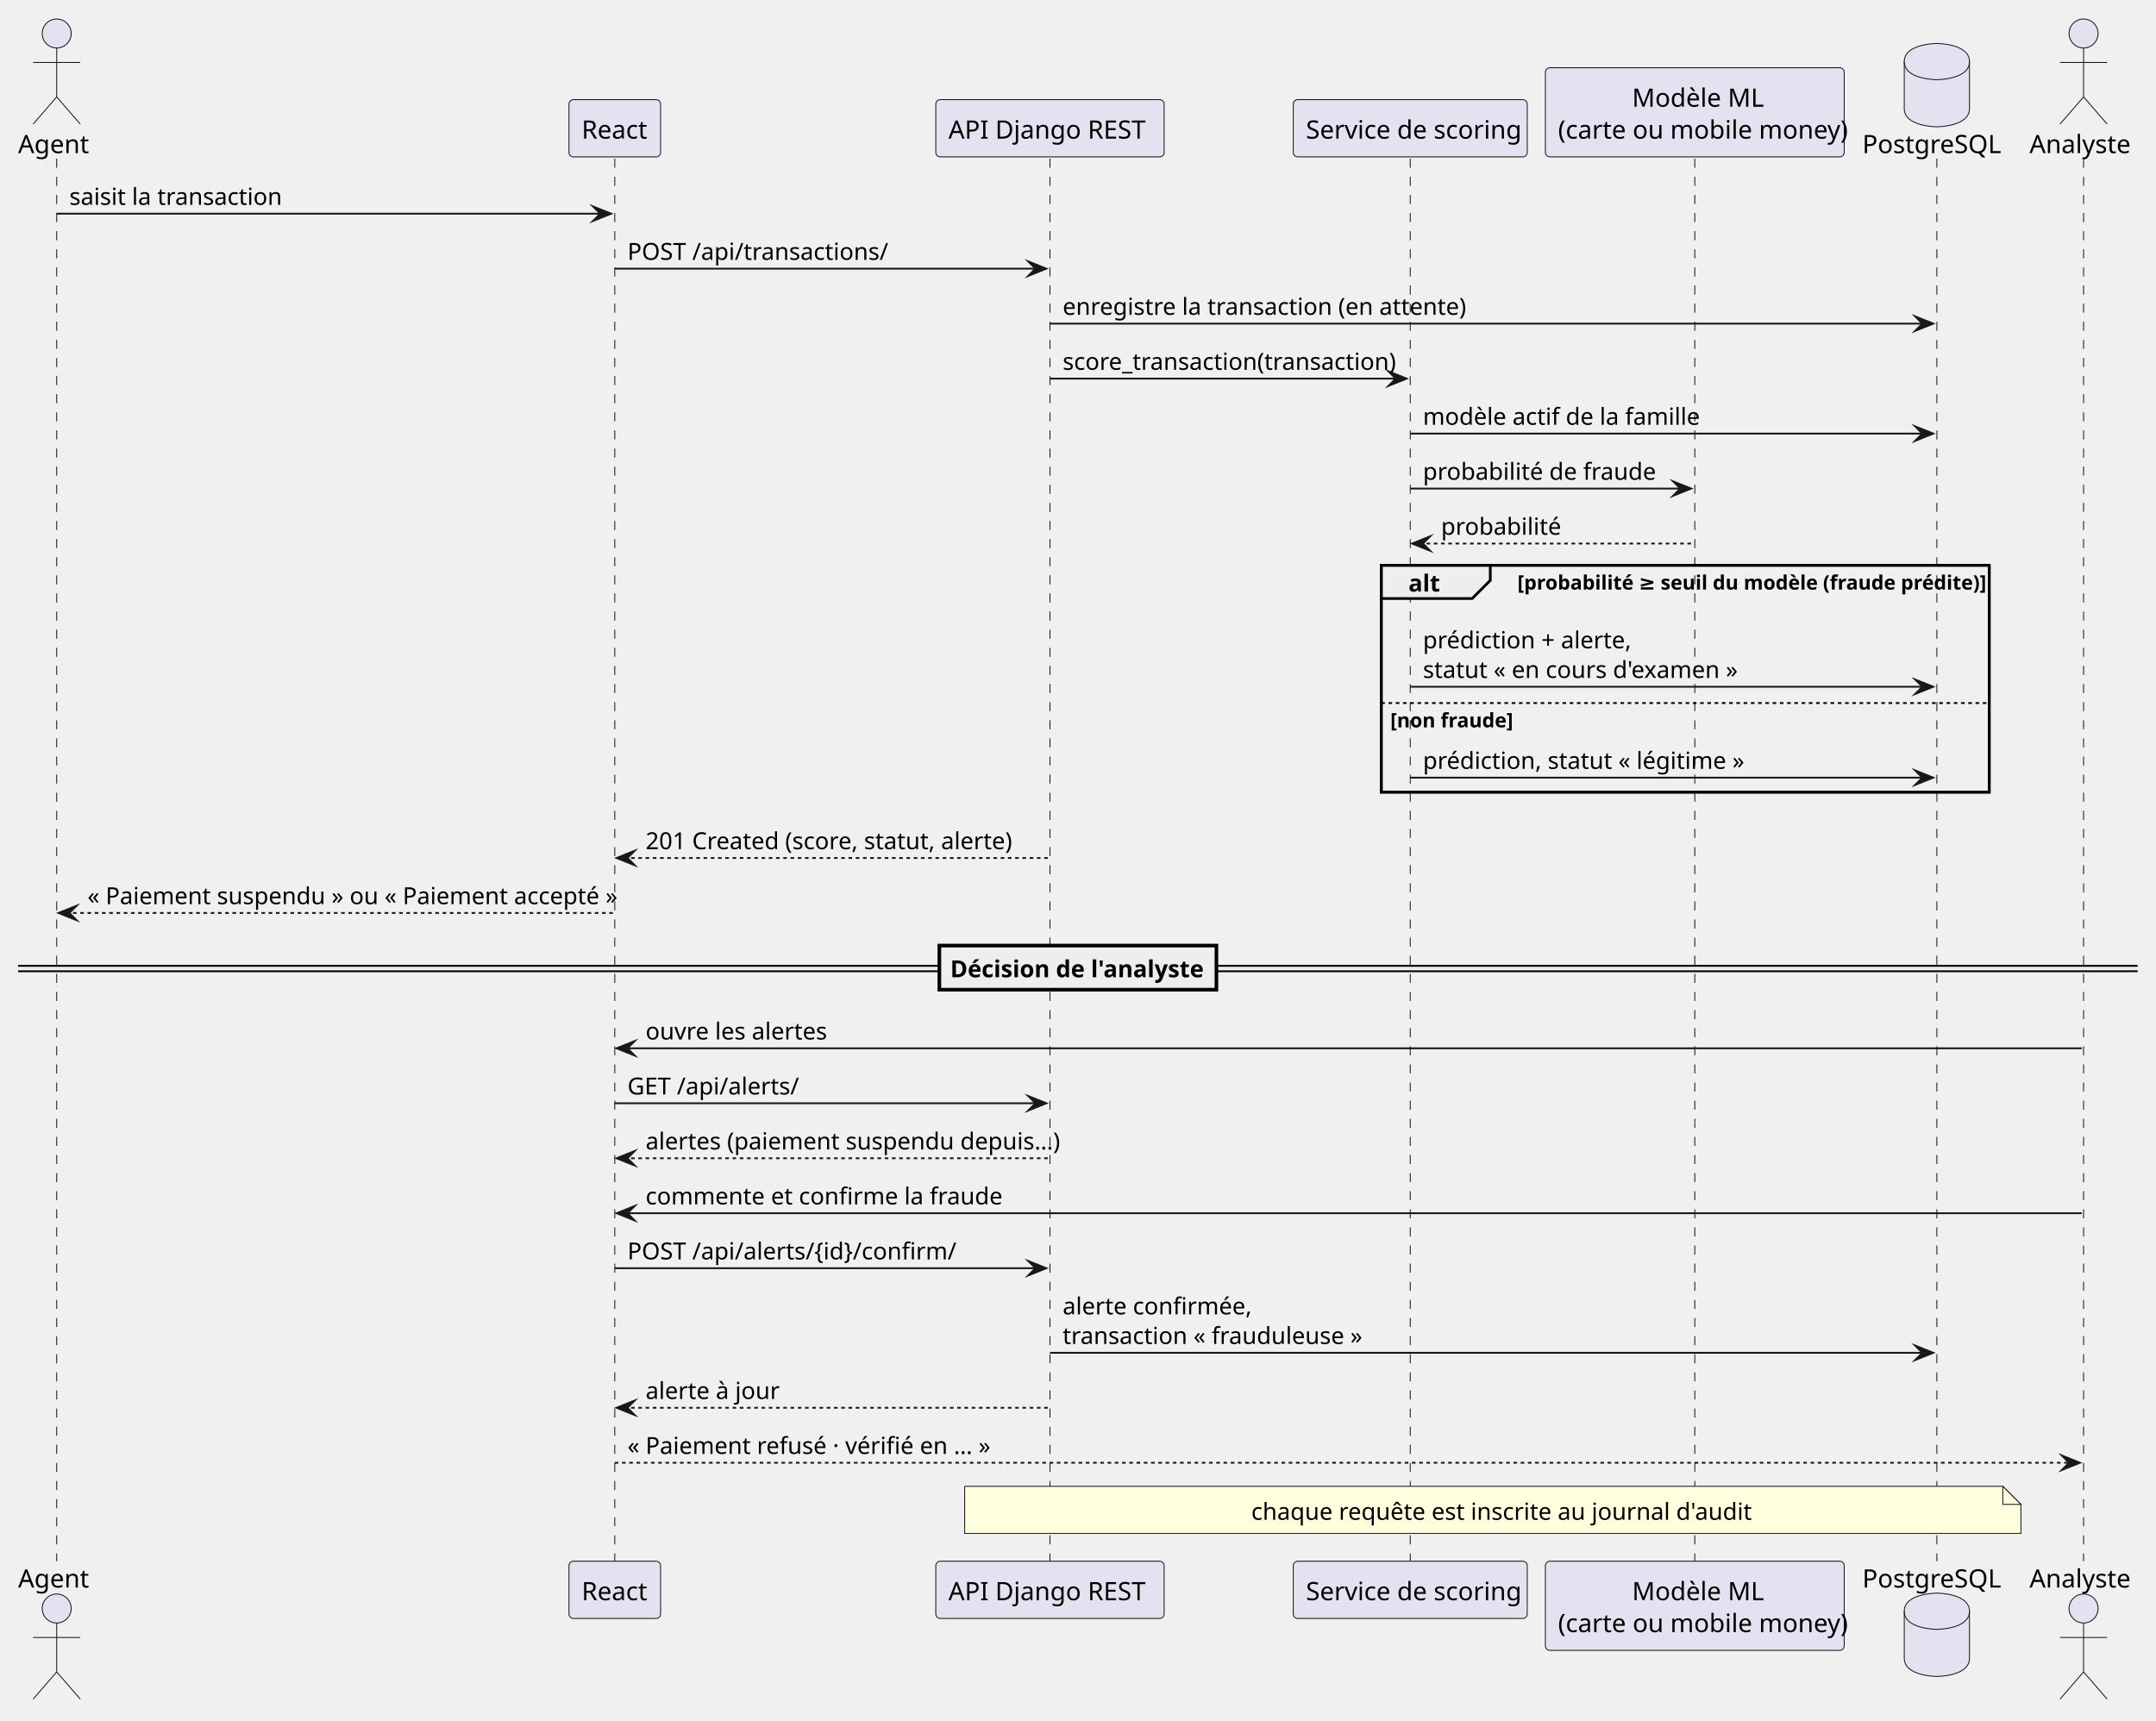
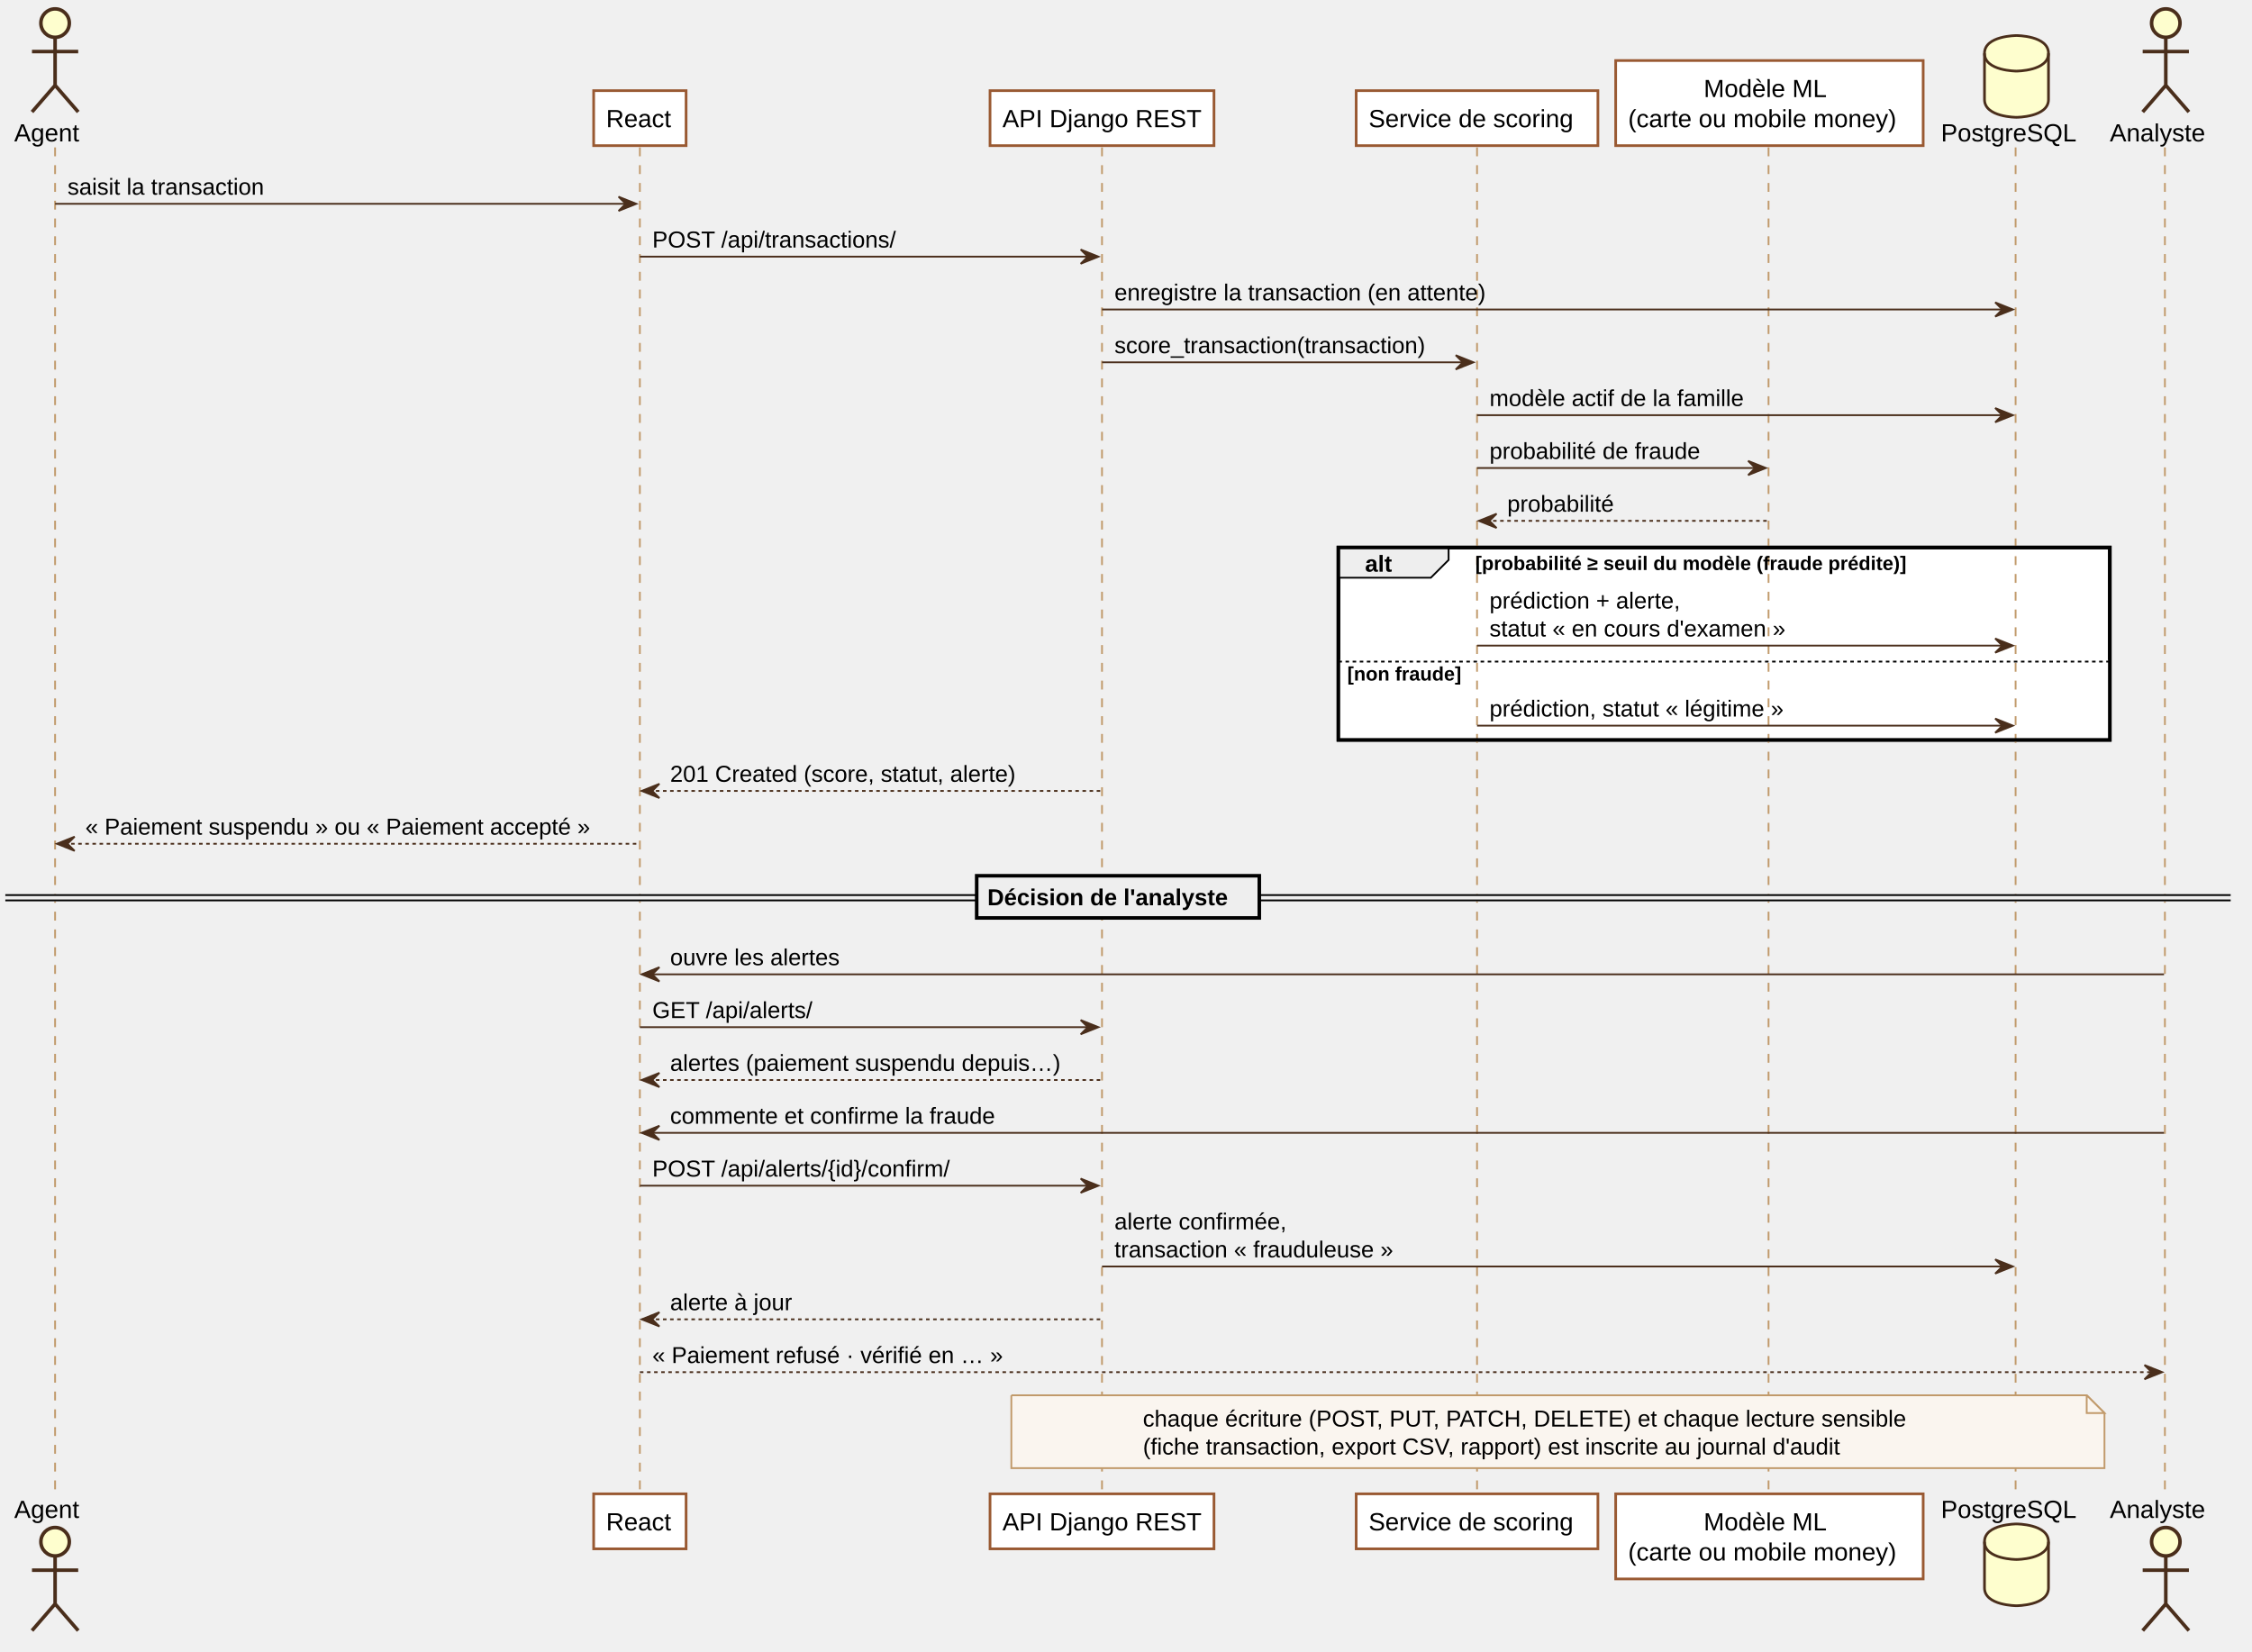
- <svg xmlns="http://www.w3.org/2000/svg" version="1.1" data-diagram-type="SEQUENCE" style="width:1190px;height:950px;background:#FFFFFF;" width="1190px" height="950px" viewBox="0 0 1190 950" zoomAndPan="magnify" preserveAspectRatio="none" contentStyleType="text/css">
+ <svg xmlns="http://www.w3.org/2000/svg" contentScriptType="application/ecmascript" contentStyleType="text/css" height="929px" preserveAspectRatio="none" style="width:1267px;height:929px;" version="1.1" viewBox="0 0 1267 929" width="1267px" zoomAndPan="magnify">
  <defs />
-   <g font-family="sans-serif" lengthAdjust="spacing">
-     <rect x="762.385" y="312.07" width="335.556" height="125.242" fill="none" style="stroke:#000;stroke-width:1.5;" />
-     <g class="participant-lifeline" data-qualified-name="Agent" data-entity-uid="part1" id="part1-lifeline" data-source-line="2">
-       <g>
-         <rect x="27.793" y="87.609" width="8" height="774.273" fill="#000" fill-opacity="0" />
-         <line x1="31.293" y1="87.609" x2="31.293" y2="861.883" style="stroke:#181818;stroke-width:0.5;stroke-dasharray:5,5;" />
-       </g>
-     </g>
-     <g class="participant-lifeline" data-qualified-name="React" data-entity-uid="part2" id="part2-lifeline" data-source-line="3">
-       <g>
-         <rect x="335.819" y="87.609" width="8" height="774.273" fill="#000" fill-opacity="0" />
-         <line x1="339.319" y1="87.609" x2="339.319" y2="861.883" style="stroke:#181818;stroke-width:0.5;stroke-dasharray:5,5;" />
-       </g>
-     </g>
-     <g class="participant-lifeline" data-qualified-name="API" data-entity-uid="part3" id="part3-lifeline" data-source-line="4">
-       <g>
-         <rect x="576.026" y="87.609" width="8" height="774.273" fill="#000" fill-opacity="0" />
-         <line x1="579.526" y1="87.609" x2="579.526" y2="861.883" style="stroke:#181818;stroke-width:0.5;stroke-dasharray:5,5;" />
-       </g>
-     </g>
-     <g class="participant-lifeline" data-qualified-name="Scoring" data-entity-uid="part4" id="part4-lifeline" data-source-line="5">
-       <g>
-         <rect x="774.885" y="87.609" width="8" height="774.273" fill="#000" fill-opacity="0" />
-         <line x1="778.385" y1="87.609" x2="778.385" y2="861.883" style="stroke:#181818;stroke-width:0.5;stroke-dasharray:5,5;" />
-       </g>
-     </g>
-     <g class="participant-lifeline" data-qualified-name="ML" data-entity-uid="part5" id="part5-lifeline" data-source-line="6">
-       <g>
-         <rect x="931.943" y="87.609" width="8" height="774.273" fill="#000" fill-opacity="0" />
-         <line x1="935.443" y1="87.609" x2="935.443" y2="861.883" style="stroke:#181818;stroke-width:0.5;stroke-dasharray:5,5;" />
-       </g>
-     </g>
-     <g class="participant-lifeline" data-qualified-name="PostgreSQL" data-entity-uid="part6" id="part6-lifeline" data-source-line="7">
-       <g>
-         <rect x="1065.55" y="87.609" width="8" height="774.273" fill="#000" fill-opacity="0" />
-         <line x1="1069.05" y1="87.609" x2="1069.05" y2="861.883" style="stroke:#181818;stroke-width:0.5;stroke-dasharray:5,5;" />
-       </g>
-     </g>
-     <g class="participant-lifeline" data-qualified-name="Analyste" data-entity-uid="part7" id="part7-lifeline" data-source-line="8">
-       <g>
-         <rect x="1146.529" y="87.609" width="8" height="774.273" fill="#000" fill-opacity="0" />
-         <line x1="1150.029" y1="87.609" x2="1150.029" y2="861.883" style="stroke:#181818;stroke-width:0.5;stroke-dasharray:5,5;" />
-       </g>
-     </g>
-     <g class="participant participant-head" data-qualified-name="Agent" data-entity-uid="part1" id="part1-head" data-source-line="2">
-       <text x="10" y="84.533" fill="#000" font-size="14" textLength="36.586">Agent</text>
-       <ellipse cx="31.293" cy="18.5" rx="8" ry="8" fill="#E2E2F0" style="stroke:#181818;stroke-width:0.5;" />
-       <path d="M31.293,26.5 L31.293,53.5 M18.293,34.5 L44.293,34.5 M31.293,53.5 L18.293,68.5 M31.293,53.5 L44.293,68.5" style="stroke:#181818;stroke-width:0.5;" fill="none" />
-     </g>
-     <g class="participant participant-head" data-qualified-name="React" data-entity-uid="part2" id="part2-head" data-source-line="3">
-       <rect x="314.033" y="55" width="50.572" height="31.609" fill="#E2E2F0" style="stroke:#181818;stroke-width:0.5;" rx="2.5" ry="2.5" />
-       <text x="321.033" y="76.533" fill="#000" font-size="14" textLength="36.572">React</text>
-     </g>
-     <g class="participant participant-head" data-qualified-name="API" data-entity-uid="part3" id="part3-head" data-source-line="4">
-       <rect x="516.502" y="55" width="126.048" height="31.609" fill="#E2E2F0" style="stroke:#181818;stroke-width:0.5;" rx="2.5" ry="2.5" />
-       <text x="523.502" y="76.533" fill="#000" font-size="14" textLength="112.048">API Django REST</text>
-     </g>
-     <g class="participant participant-head" data-qualified-name="Scoring" data-entity-uid="part4" id="part4-head" data-source-line="5">
-       <rect x="713.803" y="55" width="129.165" height="31.609" fill="#E2E2F0" style="stroke:#181818;stroke-width:0.5;" rx="2.5" ry="2.5" />
-       <text x="720.803" y="76.533" fill="#000" font-size="14" textLength="115.165">Service de scoring</text>
-     </g>
-     <g class="participant participant-head" data-qualified-name="ML" data-entity-uid="part5" id="part5-head" data-source-line="6">
-       <rect x="852.968" y="37.391" width="164.951" height="49.219" fill="#E2E2F0" style="stroke:#181818;stroke-width:0.5;" rx="2.5" ry="2.5" />
-       <text x="900.816" y="58.924" fill="#000" font-size="14" textLength="69.255">Modèle ML</text>
-       <text x="859.968" y="76.533" fill="#000" font-size="14" textLength="150.951">(carte ou mobile money)</text>
-     </g>
-     <g class="participant participant-head" data-qualified-name="PostgreSQL" data-entity-uid="part6" id="part6-head" data-source-line="7">
-       <text x="1027.919" y="84.533" fill="#000" font-size="14" textLength="76.262">PostgreSQL</text>
-       <path d="M1051.05,34 C1051.05,24 1069.05,24 1069.05,24 C1069.05,24 1087.05,24 1087.05,34 L1087.05,60 C1087.05,70 1069.05,70 1069.05,70 C1069.05,70 1051.05,70 1051.05,60 L1051.05,34" style="stroke:#181818;stroke-width:0.5;" fill="#E2E2F0" />
-       <path d="M1051.05,34 C1051.05,44 1069.05,44 1069.05,44 C1069.05,44 1087.05,44 1087.05,34" style="stroke:#181818;stroke-width:0.5;" fill="none" />
-     </g>
-     <g class="participant participant-head" data-qualified-name="Analyste" data-entity-uid="part7" id="part7-head" data-source-line="8">
-       <text x="1120.181" y="84.533" fill="#000" font-size="14" textLength="53.696">Analyste</text>
-       <ellipse cx="1150.029" cy="18.5" rx="8" ry="8" fill="#E2E2F0" style="stroke:#181818;stroke-width:0.5;" />
-       <path d="M1150.029,26.5 L1150.029,53.5 M1137.029,34.5 L1163.029,34.5 M1150.029,53.5 L1137.029,68.5 M1150.029,53.5 L1163.029,68.5" style="stroke:#181818;stroke-width:0.5;" fill="none" />
-     </g>
-     <g class="participant participant-tail" data-qualified-name="Agent" data-entity-uid="part1" id="part1-tail" data-source-line="2">
-       <text x="10" y="876.416" fill="#000" font-size="14" textLength="36.586">Agent</text>
-       <ellipse cx="31.293" cy="887.992" rx="8" ry="8" fill="#E2E2F0" style="stroke:#181818;stroke-width:0.5;" />
-       <path d="M31.293,895.992 L31.293,922.992 M18.293,903.992 L44.293,903.992 M31.293,922.992 L18.293,937.992 M31.293,922.992 L44.293,937.992" style="stroke:#181818;stroke-width:0.5;" fill="none" />
-     </g>
-     <g class="participant participant-tail" data-qualified-name="React" data-entity-uid="part2" id="part2-tail" data-source-line="3">
-       <rect x="314.033" y="861.883" width="50.572" height="31.609" fill="#E2E2F0" style="stroke:#181818;stroke-width:0.5;" rx="2.5" ry="2.5" />
-       <text x="321.033" y="883.416" fill="#000" font-size="14" textLength="36.572">React</text>
-     </g>
-     <g class="participant participant-tail" data-qualified-name="API" data-entity-uid="part3" id="part3-tail" data-source-line="4">
-       <rect x="516.502" y="861.883" width="126.048" height="31.609" fill="#E2E2F0" style="stroke:#181818;stroke-width:0.5;" rx="2.5" ry="2.5" />
-       <text x="523.502" y="883.416" fill="#000" font-size="14" textLength="112.048">API Django REST</text>
-     </g>
-     <g class="participant participant-tail" data-qualified-name="Scoring" data-entity-uid="part4" id="part4-tail" data-source-line="5">
-       <rect x="713.803" y="861.883" width="129.165" height="31.609" fill="#E2E2F0" style="stroke:#181818;stroke-width:0.5;" rx="2.5" ry="2.5" />
-       <text x="720.803" y="883.416" fill="#000" font-size="14" textLength="115.165">Service de scoring</text>
-     </g>
-     <g class="participant participant-tail" data-qualified-name="ML" data-entity-uid="part5" id="part5-tail" data-source-line="6">
-       <rect x="852.968" y="861.883" width="164.951" height="49.219" fill="#E2E2F0" style="stroke:#181818;stroke-width:0.5;" rx="2.5" ry="2.5" />
-       <text x="900.816" y="883.416" fill="#000" font-size="14" textLength="69.255">Modèle ML</text>
-       <text x="859.968" y="901.025" fill="#000" font-size="14" textLength="150.951">(carte ou mobile money)</text>
-     </g>
-     <g class="participant participant-tail" data-qualified-name="PostgreSQL" data-entity-uid="part6" id="part6-tail" data-source-line="7">
-       <text x="1027.919" y="876.416" fill="#000" font-size="14" textLength="76.262">PostgreSQL</text>
-       <path d="M1051.05,889.492 C1051.05,879.492 1069.05,879.492 1069.05,879.492 C1069.05,879.492 1087.05,879.492 1087.05,889.492 L1087.05,915.492 C1087.05,925.492 1069.05,925.492 1069.05,925.492 C1069.05,925.492 1051.05,925.492 1051.05,915.492 L1051.05,889.492" style="stroke:#181818;stroke-width:0.5;" fill="#E2E2F0" />
-       <path d="M1051.05,889.492 C1051.05,899.492 1069.05,899.492 1069.05,899.492 C1069.05,899.492 1087.05,899.492 1087.05,889.492" style="stroke:#181818;stroke-width:0.5;" fill="none" />
-     </g>
-     <g class="participant participant-tail" data-qualified-name="Analyste" data-entity-uid="part7" id="part7-tail" data-source-line="8">
-       <text x="1120.181" y="876.416" fill="#000" font-size="14" textLength="53.696">Analyste</text>
-       <ellipse cx="1150.029" cy="887.992" rx="8" ry="8" fill="#E2E2F0" style="stroke:#181818;stroke-width:0.5;" />
-       <path d="M1150.029,895.992 L1150.029,922.992 M1137.029,903.992 L1163.029,903.992 M1150.029,922.992 L1137.029,937.992 M1150.029,922.992 L1163.029,937.992" style="stroke:#181818;stroke-width:0.5;" fill="none" />
-     </g>
-     <g class="message" data-entity-1="part1" data-entity-2="part2" id="msg1" data-source-line="10">
-       <polygon points="327.319,113.961,337.319,117.961,327.319,121.961,331.319,117.961" fill="#181818" style="stroke:#181818;stroke-width:1;stroke-linejoin:miter;stroke-miterlimit:10;" />
-       <line x1="31.293" y1="117.961" x2="333.319" y2="117.961" style="stroke:#181818;stroke-width:1;" />
-       <text x="38.293" y="113.104" fill="#000" font-size="13" textLength="110.551">saisit la transaction</text>
-     </g>
-     <g class="message" data-entity-1="part2" data-entity-2="part3" id="msg2" data-source-line="11">
-       <polygon points="567.526,144.313,577.526,148.313,567.526,152.313,571.526,148.313" fill="#181818" style="stroke:#181818;stroke-width:1;stroke-linejoin:miter;stroke-miterlimit:10;" />
-       <line x1="339.319" y1="148.313" x2="573.526" y2="148.313" style="stroke:#181818;stroke-width:1;" />
-       <text x="346.319" y="143.456" fill="#000" font-size="13" textLength="137.281">POST /api/transactions/</text>
-     </g>
-     <g class="message" data-entity-1="part3" data-entity-2="part6" id="msg3" data-source-line="12">
-       <polygon points="1057.05,174.664,1067.05,178.664,1057.05,182.664,1061.05,178.664" fill="#181818" style="stroke:#181818;stroke-width:1;stroke-linejoin:miter;stroke-miterlimit:10;" />
-       <line x1="579.526" y1="178.664" x2="1063.05" y2="178.664" style="stroke:#181818;stroke-width:1;" />
-       <text x="586.526" y="173.808" fill="#000" font-size="13" textLength="208.838">enregistre la transaction (en attente)</text>
-     </g>
-     <g class="message" data-entity-1="part3" data-entity-2="part4" id="msg4" data-source-line="13">
-       <polygon points="766.385,205.016,776.385,209.016,766.385,213.016,770.385,209.016" fill="#181818" style="stroke:#181818;stroke-width:1;stroke-linejoin:miter;stroke-miterlimit:10;" />
-       <line x1="579.526" y1="209.016" x2="772.385" y2="209.016" style="stroke:#181818;stroke-width:1;" />
-       <text x="586.526" y="204.159" fill="#000" font-size="13" textLength="174.859">score_transaction(transaction)</text>
-     </g>
-     <g class="message" data-entity-1="part4" data-entity-2="part6" id="msg5" data-source-line="14">
-       <polygon points="1057.05,235.367,1067.05,239.367,1057.05,243.367,1061.05,239.367" fill="#181818" style="stroke:#181818;stroke-width:1;stroke-linejoin:miter;stroke-miterlimit:10;" />
-       <line x1="778.385" y1="239.367" x2="1063.05" y2="239.367" style="stroke:#181818;stroke-width:1;" />
-       <text x="785.385" y="234.511" fill="#000" font-size="13" textLength="143.07">modèle actif de la famille</text>
-     </g>
-     <g class="message" data-entity-1="part4" data-entity-2="part5" id="msg6" data-source-line="15">
-       <polygon points="923.443,265.719,933.443,269.719,923.443,273.719,927.443,269.719" fill="#181818" style="stroke:#181818;stroke-width:1;stroke-linejoin:miter;stroke-miterlimit:10;" />
-       <line x1="778.385" y1="269.719" x2="929.443" y2="269.719" style="stroke:#181818;stroke-width:1;" />
-       <text x="785.385" y="264.862" fill="#000" font-size="13" textLength="118.53">probabilité de fraude</text>
-     </g>
-     <g class="message" data-entity-1="part5" data-entity-2="part4" id="msg7" data-source-line="16">
-       <polygon points="789.385,296.07,779.385,300.07,789.385,304.07,785.385,300.07" fill="#181818" style="stroke:#181818;stroke-width:1;stroke-linejoin:miter;stroke-miterlimit:10;" />
-       <line x1="783.385" y1="300.07" x2="934.443" y2="300.07" style="stroke:#181818;stroke-width:1;stroke-dasharray:2,2;" />
-       <text x="795.385" y="295.214" fill="#000" font-size="13" textLength="59.985">probabilité</text>
-     </g>
-     <path d="M762.385,312.07 L822.556,312.07 L822.556,320.422 L812.556,330.422 L762.385,330.422 L762.385,312.07" style="stroke:#000;stroke-width:1.5;" fill="#EEE" />
-     <rect x="762.385" y="312.07" width="335.556" height="125.242" fill="none" style="stroke:#000;stroke-width:1.5;" />
-     <text x="777.385" y="326.565" fill="#000" font-size="13" textLength="15.171" font-weight="700">alt</text>
-     <text x="837.556" y="325.489" fill="#000" font-size="11" textLength="244.385" font-weight="700">[probabilité ≥ seuil du modèle (fraude prédite)]</text>
-     <g class="message" data-entity-1="part4" data-entity-2="part6" id="msg8" data-source-line="18">
-       <polygon points="1057.05,375.125,1067.05,379.125,1057.05,383.125,1061.05,379.125" fill="#181818" style="stroke:#181818;stroke-width:1;stroke-linejoin:miter;stroke-miterlimit:10;" />
-       <line x1="778.385" y1="379.125" x2="1063.05" y2="379.125" style="stroke:#181818;stroke-width:1;" />
-       <text x="785.385" y="357.917" fill="#000" font-size="13" textLength="107.313">prédiction + alerte,</text>
-       <text x="785.385" y="374.269" fill="#000" font-size="13" textLength="166.524">statut « en cours d'examen »</text>
-     </g>
-     <line x1="762.385" y1="388.125" x2="1097.941" y2="388.125" style="stroke:#000;stroke-width:1;stroke-dasharray:2,2;" />
-     <text x="767.385" y="401.544" fill="#000" font-size="11" textLength="64.158" font-weight="700">[non fraude]</text>
-     <g class="message" data-entity-1="part4" data-entity-2="part6" id="msg9" data-source-line="20">
-       <polygon points="1057.05,425.313,1067.05,429.313,1057.05,433.313,1061.05,429.313" fill="#181818" style="stroke:#181818;stroke-width:1;stroke-linejoin:miter;stroke-miterlimit:10;" />
-       <line x1="778.385" y1="429.313" x2="1063.05" y2="429.313" style="stroke:#181818;stroke-width:1;" />
-       <text x="785.385" y="424.456" fill="#000" font-size="13" textLength="165.477">prédiction, statut « légitime »</text>
-     </g>
-     <g class="message" data-entity-1="part3" data-entity-2="part2" id="msg10" data-source-line="22">
-       <polygon points="350.319,469.664,340.319,473.664,350.319,477.664,346.319,473.664" fill="#181818" style="stroke:#181818;stroke-width:1;stroke-linejoin:miter;stroke-miterlimit:10;" />
-       <line x1="344.319" y1="473.664" x2="578.526" y2="473.664" style="stroke:#181818;stroke-width:1;stroke-dasharray:2,2;" />
-       <text x="356.319" y="468.808" fill="#000" font-size="13" textLength="194.372">201 Created (score, statut, alerte)</text>
-     </g>
-     <g class="message" data-entity-1="part2" data-entity-2="part1" id="msg11" data-source-line="23">
-       <polygon points="42.293,500.016,32.293,504.016,42.293,508.016,38.293,504.016" fill="#181818" style="stroke:#181818;stroke-width:1;stroke-linejoin:miter;stroke-miterlimit:10;" />
-       <line x1="36.293" y1="504.016" x2="338.319" y2="504.016" style="stroke:#181818;stroke-width:1;stroke-dasharray:2,2;" />
-       <text x="48.293" y="499.159" fill="#000" font-size="13" textLength="284.026">« Paiement suspendu » ou « Paiement accepté »</text>
-     </g>
-     <rect x="10" y="533.191" width="1169.877" height="3" fill="#EEE" style="stroke:#EEE;stroke-width:1;" />
-     <line x1="10" y1="533.191" x2="1179.877" y2="533.191" style="stroke:#000;stroke-width:1;" />
-     <line x1="10" y1="536.191" x2="1179.877" y2="536.191" style="stroke:#000;stroke-width:1;" />
-     <rect x="518.476" y="522.016" width="152.925" height="24.352" fill="#EEE" style="stroke:#000;stroke-width:2;" />
-     <text x="524.476" y="539.511" fill="#000" font-size="13" textLength="135.313" font-weight="700">Décision de l'analyste</text>
-     <g class="message" data-entity-1="part7" data-entity-2="part2" id="msg12" data-source-line="26">
-       <polygon points="350.319,574.719,340.319,578.719,350.319,582.719,346.319,578.719" fill="#181818" style="stroke:#181818;stroke-width:1;stroke-linejoin:miter;stroke-miterlimit:10;" />
-       <line x1="344.319" y1="578.719" x2="1149.029" y2="578.719" style="stroke:#181818;stroke-width:1;" />
-       <text x="356.319" y="573.862" fill="#000" font-size="13" textLength="95.38">ouvre les alertes</text>
-     </g>
-     <g class="message" data-entity-1="part2" data-entity-2="part3" id="msg13" data-source-line="27">
-       <polygon points="567.526,605.07,577.526,609.07,567.526,613.07,571.526,609.07" fill="#181818" style="stroke:#181818;stroke-width:1;stroke-linejoin:miter;stroke-miterlimit:10;" />
-       <line x1="339.319" y1="609.07" x2="573.526" y2="609.07" style="stroke:#181818;stroke-width:1;" />
-       <text x="346.319" y="604.214" fill="#000" font-size="13" textLength="90.308">GET /api/alerts/</text>
-     </g>
-     <g class="message" data-entity-1="part3" data-entity-2="part2" id="msg14" data-source-line="28">
-       <polygon points="350.319,635.422,340.319,639.422,350.319,643.422,346.319,639.422" fill="#181818" style="stroke:#181818;stroke-width:1;stroke-linejoin:miter;stroke-miterlimit:10;" />
-       <line x1="344.319" y1="639.422" x2="578.526" y2="639.422" style="stroke:#181818;stroke-width:1;stroke-dasharray:2,2;" />
-       <text x="356.319" y="634.565" fill="#000" font-size="13" textLength="216.208">alertes (paiement suspendu depuis…)</text>
-     </g>
-     <g class="message" data-entity-1="part7" data-entity-2="part2" id="msg15" data-source-line="29">
-       <polygon points="350.319,665.773,340.319,669.773,350.319,673.773,346.319,669.773" fill="#181818" style="stroke:#181818;stroke-width:1;stroke-linejoin:miter;stroke-miterlimit:10;" />
-       <line x1="344.319" y1="669.773" x2="1149.029" y2="669.773" style="stroke:#181818;stroke-width:1;" />
-       <text x="356.319" y="664.917" fill="#000" font-size="13" textLength="182.806">commente et confirme la fraude</text>
-     </g>
-     <g class="message" data-entity-1="part2" data-entity-2="part3" id="msg16" data-source-line="30">
-       <polygon points="567.526,696.125,577.526,700.125,567.526,704.125,571.526,700.125" fill="#181818" style="stroke:#181818;stroke-width:1;stroke-linejoin:miter;stroke-miterlimit:10;" />
-       <line x1="339.319" y1="700.125" x2="573.526" y2="700.125" style="stroke:#181818;stroke-width:1;" />
-       <text x="346.319" y="695.269" fill="#000" font-size="13" textLength="167.623">POST /api/alerts/{id}/confirm/</text>
-     </g>
-     <g class="message" data-entity-1="part3" data-entity-2="part6" id="msg17" data-source-line="31">
-       <polygon points="1057.05,742.828,1067.05,746.828,1057.05,750.828,1061.05,746.828" fill="#181818" style="stroke:#181818;stroke-width:1;stroke-linejoin:miter;stroke-miterlimit:10;" />
-       <line x1="579.526" y1="746.828" x2="1063.05" y2="746.828" style="stroke:#181818;stroke-width:1;" />
-       <text x="586.526" y="725.62" fill="#000" font-size="13" textLength="96.821">alerte confirmée,</text>
-       <text x="586.526" y="741.972" fill="#000" font-size="13" textLength="156.825">transaction « frauduleuse »</text>
-     </g>
-     <g class="message" data-entity-1="part3" data-entity-2="part2" id="msg18" data-source-line="32">
-       <polygon points="350.319,773.18,340.319,777.18,350.319,781.18,346.319,777.18" fill="#181818" style="stroke:#181818;stroke-width:1;stroke-linejoin:miter;stroke-miterlimit:10;" />
-       <line x1="344.319" y1="777.18" x2="578.526" y2="777.18" style="stroke:#181818;stroke-width:1;stroke-dasharray:2,2;" />
-       <text x="356.319" y="772.323" fill="#000" font-size="13" textLength="68.65">alerte à jour</text>
-     </g>
-     <g class="message" data-entity-1="part2" data-entity-2="part7" id="msg19" data-source-line="33">
-       <polygon points="1138.029,803.531,1148.029,807.531,1138.029,811.531,1142.029,807.531" fill="#181818" style="stroke:#181818;stroke-width:1;stroke-linejoin:miter;stroke-miterlimit:10;" />
-       <line x1="339.319" y1="807.531" x2="1144.029" y2="807.531" style="stroke:#181818;stroke-width:1;stroke-dasharray:2,2;" />
-       <text x="346.319" y="802.675" fill="#000" font-size="13" textLength="193.788">« Paiement refusé · vérifié en … »</text>
-     </g>
-     <path d="M532.449,820.531 L532.449,846.531 L1115.449,846.531 L1115.449,830.531 L1105.449,820.531 L532.449,820.531" style="stroke:#181818;stroke-width:0.5;" fill="#FEFFDD" />
-     <path d="M1105.449,820.531 L1105.449,830.531 L1115.449,830.531 L1105.449,820.531" style="stroke:#181818;stroke-width:0.5;" fill="#FEFFDD" />
-     <text x="690.629" y="839.026" fill="#000" font-size="13" textLength="258.318">chaque requête est inscrite au journal d'audit</text>
+   <g>
+     <rect fill="#FFFFFF" height="108.228" style="stroke: #000000; stroke-width: 2.0;" width="434" x="753" y="308.046" />
+     <rect fill="#FFFFFF" height="45.039" style="stroke: none; stroke-width: 1.0;" width="434" x="753" y="371.234" />
+     <line style="stroke: #C19A6B; stroke-width: 1.0; stroke-dasharray: 5.0,5.0;" x1="31" x2="31" y1="82.939" y2="841.486" />
+     <line style="stroke: #C19A6B; stroke-width: 1.0; stroke-dasharray: 5.0,5.0;" x1="360" x2="360" y1="82.939" y2="841.486" />
+     <line style="stroke: #C19A6B; stroke-width: 1.0; stroke-dasharray: 5.0,5.0;" x1="620" x2="620" y1="82.939" y2="841.486" />
+     <line style="stroke: #C19A6B; stroke-width: 1.0; stroke-dasharray: 5.0,5.0;" x1="831" x2="831" y1="82.939" y2="841.486" />
+     <line style="stroke: #C19A6B; stroke-width: 1.0; stroke-dasharray: 5.0,5.0;" x1="995" x2="995" y1="82.939" y2="841.486" />
+     <line style="stroke: #C19A6B; stroke-width: 1.0; stroke-dasharray: 5.0,5.0;" x1="1134" x2="1134" y1="82.939" y2="841.486" />
+     <line style="stroke: #C19A6B; stroke-width: 1.0; stroke-dasharray: 5.0,5.0;" x1="1218" x2="1218" y1="82.939" y2="841.486" />
+     <text fill="#000000" font-family="Arial" font-size="14" lengthAdjust="spacingAndGlyphs" textLength="40" x="8" y="79.562">Agent</text>
+     <ellipse cx="31" cy="13" fill="#FEFECE" rx="8" ry="8" style="stroke: #4A2E1B; stroke-width: 2.0;" />
+     <path d="M31,21 L31,48 M18,29 L44,29 M31,48 L18,63 M31,48 L44,63 " fill="none" style="stroke: #4A2E1B; stroke-width: 2.0;" />
+     <text fill="#000000" font-family="Arial" font-size="14" lengthAdjust="spacingAndGlyphs" textLength="40" x="8" y="854.049">Agent</text>
+     <ellipse cx="31" cy="867.426" fill="#FEFECE" rx="8" ry="8" style="stroke: #4A2E1B; stroke-width: 2.0;" />
+     <path d="M31,875.426 L31,902.426 M18,883.426 L44,883.426 M31,902.426 L18,917.426 M31,902.426 L44,917.426 " fill="none" style="stroke: #4A2E1B; stroke-width: 2.0;" />
+     <rect fill="#FFFFFF" height="30.939" style="stroke: #995932; stroke-width: 1.5;" width="52" x="334" y="51" />
+     <text fill="#000000" font-family="Arial" font-size="14" lengthAdjust="spacingAndGlyphs" textLength="38" x="341" y="71.562">React</text>
+     <rect fill="#FFFFFF" height="30.939" style="stroke: #995932; stroke-width: 1.5;" width="52" x="334" y="840.486" />
+     <text fill="#000000" font-family="Arial" font-size="14" lengthAdjust="spacingAndGlyphs" textLength="38" x="341" y="861.049">React</text>
+     <rect fill="#FFFFFF" height="30.939" style="stroke: #995932; stroke-width: 1.5;" width="126" x="557" y="51" />
+     <text fill="#000000" font-family="Arial" font-size="14" lengthAdjust="spacingAndGlyphs" textLength="112" x="564" y="71.562">API Django REST</text>
+     <rect fill="#FFFFFF" height="30.939" style="stroke: #995932; stroke-width: 1.5;" width="126" x="557" y="840.486" />
+     <text fill="#000000" font-family="Arial" font-size="14" lengthAdjust="spacingAndGlyphs" textLength="112" x="564" y="861.049">API Django REST</text>
+     <rect fill="#FFFFFF" height="30.939" style="stroke: #995932; stroke-width: 1.5;" width="136" x="763" y="51" />
+     <text fill="#000000" font-family="Arial" font-size="14" lengthAdjust="spacingAndGlyphs" textLength="122" x="770" y="71.562">Service de scoring</text>
+     <rect fill="#FFFFFF" height="30.939" style="stroke: #995932; stroke-width: 1.5;" width="136" x="763" y="840.486" />
+     <text fill="#000000" font-family="Arial" font-size="14" lengthAdjust="spacingAndGlyphs" textLength="122" x="770" y="861.049">Service de scoring</text>
+     <rect fill="#FFFFFF" height="47.879" style="stroke: #995932; stroke-width: 1.5;" width="173" x="909" y="34.06" />
+     <text fill="#000000" font-family="Arial" font-size="14" lengthAdjust="spacingAndGlyphs" textLength="74" x="958.5" y="54.623">Modèle ML</text>
+     <text fill="#000000" font-family="Arial" font-size="14" lengthAdjust="spacingAndGlyphs" textLength="159" x="916" y="71.562">(carte ou mobile money)</text>
+     <rect fill="#FFFFFF" height="47.879" style="stroke: #995932; stroke-width: 1.5;" width="173" x="909" y="840.486" />
+     <text fill="#000000" font-family="Arial" font-size="14" lengthAdjust="spacingAndGlyphs" textLength="74" x="958.5" y="861.049">Modèle ML</text>
+     <text fill="#000000" font-family="Arial" font-size="14" lengthAdjust="spacingAndGlyphs" textLength="159" x="916" y="877.988">(carte ou mobile money)</text>
+     <text fill="#000000" font-family="Arial" font-size="14" lengthAdjust="spacingAndGlyphs" textLength="79" x="1092" y="79.562">PostgreSQL</text>
+     <path d="M1116.5,30 C1116.5,20 1134.5,20 1134.5,20 C1134.5,20 1152.5,20 1152.5,30 L1152.5,56 C1152.5,66 1134.5,66 1134.5,66 C1134.5,66 1116.5,66 1116.5,56 L1116.5,30 " fill="#FEFECE" style="stroke: #4A2E1B; stroke-width: 1.5;" />
+     <path d="M1116.5,30 C1116.5,40 1134.5,40 1134.5,40 C1134.5,40 1152.5,40 1152.5,30 " fill="none" style="stroke: #4A2E1B; stroke-width: 1.5;" />
+     <text fill="#000000" font-family="Arial" font-size="14" lengthAdjust="spacingAndGlyphs" textLength="79" x="1092" y="854.049">PostgreSQL</text>
+     <path d="M1116.5,867.426 C1116.5,857.426 1134.5,857.426 1134.5,857.426 C1134.5,857.426 1152.5,857.426 1152.5,867.426 L1152.5,893.426 C1152.5,903.426 1134.5,903.426 1134.5,903.426 C1134.5,903.426 1116.5,903.426 1116.5,893.426 L1116.5,867.426 " fill="#FEFECE" style="stroke: #4A2E1B; stroke-width: 1.5;" />
+     <path d="M1116.5,867.426 C1116.5,877.426 1134.5,877.426 1134.5,877.426 C1134.5,877.426 1152.5,877.426 1152.5,867.426 " fill="none" style="stroke: #4A2E1B; stroke-width: 1.5;" />
+     <text fill="#000000" font-family="Arial" font-size="14" lengthAdjust="spacingAndGlyphs" textLength="57" x="1187" y="79.562">Analyste</text>
+     <ellipse cx="1218.5" cy="13" fill="#FEFECE" rx="8" ry="8" style="stroke: #4A2E1B; stroke-width: 2.0;" />
+     <path d="M1218.5,21 L1218.5,48 M1205.5,29 L1231.5,29 M1218.5,48 L1205.5,63 M1218.5,48 L1231.5,63 " fill="none" style="stroke: #4A2E1B; stroke-width: 2.0;" />
+     <text fill="#000000" font-family="Arial" font-size="14" lengthAdjust="spacingAndGlyphs" textLength="57" x="1187" y="854.049">Analyste</text>
+     <ellipse cx="1218.5" cy="867.426" fill="#FEFECE" rx="8" ry="8" style="stroke: #4A2E1B; stroke-width: 2.0;" />
+     <path d="M1218.5,875.426 L1218.5,902.426 M1205.5,883.426 L1231.5,883.426 M1218.5,902.426 L1205.5,917.426 M1218.5,902.426 L1231.5,917.426 " fill="none" style="stroke: #4A2E1B; stroke-width: 2.0;" />
+     <polygon fill="#4A2E1B" points="348,110.669,358,114.669,348,118.669,352,114.669" style="stroke: #4A2E1B; stroke-width: 1.0;" />
+     <line style="stroke: #4A2E1B; stroke-width: 1.0;" x1="31" x2="354" y1="114.669" y2="114.669" />
+     <text fill="#000000" font-family="Arial" font-size="13" lengthAdjust="spacingAndGlyphs" textLength="117" x="38" y="109.533">saisit la transaction</text>
+     <polygon fill="#4A2E1B" points="608,140.398,618,144.398,608,148.398,612,144.398" style="stroke: #4A2E1B; stroke-width: 1.0;" />
+     <line style="stroke: #4A2E1B; stroke-width: 1.0;" x1="360" x2="614" y1="144.398" y2="144.398" />
+     <text fill="#000000" font-family="Arial" font-size="13" lengthAdjust="spacingAndGlyphs" textLength="146" x="367" y="139.263">POST /api/transactions/</text>
+     <polygon fill="#4A2E1B" points="1122.5,170.128,1132.5,174.128,1122.5,178.128,1126.5,174.128" style="stroke: #4A2E1B; stroke-width: 1.0;" />
+     <line style="stroke: #4A2E1B; stroke-width: 1.0;" x1="620" x2="1128.5" y1="174.128" y2="174.128" />
+     <text fill="#000000" font-family="Arial" font-size="13" lengthAdjust="spacingAndGlyphs" textLength="227" x="627" y="168.992">enregistre la transaction (en attente)</text>
+     <polygon fill="#4A2E1B" points="819,199.857,829,203.857,819,207.857,823,203.857" style="stroke: #4A2E1B; stroke-width: 1.0;" />
+     <line style="stroke: #4A2E1B; stroke-width: 1.0;" x1="620" x2="825" y1="203.857" y2="203.857" />
+     <text fill="#000000" font-family="Arial" font-size="13" lengthAdjust="spacingAndGlyphs" textLength="187" x="627" y="198.722">score_transaction(transaction)</text>
+     <polygon fill="#4A2E1B" points="1122.5,229.587,1132.5,233.587,1122.5,237.587,1126.5,233.587" style="stroke: #4A2E1B; stroke-width: 1.0;" />
+     <line style="stroke: #4A2E1B; stroke-width: 1.0;" x1="831" x2="1128.5" y1="233.587" y2="233.587" />
+     <text fill="#000000" font-family="Arial" font-size="13" lengthAdjust="spacingAndGlyphs" textLength="154" x="838" y="228.451">modèle actif de la famille</text>
+     <polygon fill="#4A2E1B" points="983.5,259.316,993.5,263.316,983.5,267.316,987.5,263.316" style="stroke: #4A2E1B; stroke-width: 1.0;" />
+     <line style="stroke: #4A2E1B; stroke-width: 1.0;" x1="831" x2="989.5" y1="263.316" y2="263.316" />
+     <text fill="#000000" font-family="Arial" font-size="13" lengthAdjust="spacingAndGlyphs" textLength="130" x="838" y="258.181">probabilité de fraude</text>
+     <polygon fill="#4A2E1B" points="842,289.046,832,293.046,842,297.046,838,293.046" style="stroke: #4A2E1B; stroke-width: 1.0;" />
+     <line style="stroke: #4A2E1B; stroke-width: 1.0; stroke-dasharray: 2.0,2.0;" x1="836" x2="994.5" y1="293.046" y2="293.046" />
+     <text fill="#000000" font-family="Arial" font-size="13" lengthAdjust="spacingAndGlyphs" textLength="65" x="848" y="287.91">probabilité</text>
+     <path d="M753,308.046 L815,308.046 L815,315.046 L805,325.046 L753,325.046 L753,308.046 " fill="#EEEEEE" style="stroke: #000000; stroke-width: 1.0;" />
+     <rect fill="none" height="108.228" style="stroke: #000000; stroke-width: 2.0;" width="434" x="753" y="308.046" />
+     <text fill="#000000" font-family="Arial" font-size="13" font-weight="bold" lengthAdjust="spacingAndGlyphs" textLength="17" x="768" y="321.64">alt</text>
+     <text fill="#000000" font-family="Arial" font-size="11" font-weight="bold" lengthAdjust="spacingAndGlyphs" textLength="254" x="830" y="320.702">[probabilité ≥ seuil du modèle (fraude prédite)]</text>
+     <polygon fill="#4A2E1B" points="1122.5,359.234,1132.5,363.234,1122.5,367.234,1126.5,363.234" style="stroke: #4A2E1B; stroke-width: 1.0;" />
+     <line style="stroke: #4A2E1B; stroke-width: 1.0;" x1="831" x2="1128.5" y1="363.234" y2="363.234" />
+     <text fill="#000000" font-family="Arial" font-size="13" lengthAdjust="spacingAndGlyphs" textLength="118" x="838" y="342.369">prédiction + alerte,</text>
+     <text fill="#000000" font-family="Arial" font-size="13" lengthAdjust="spacingAndGlyphs" textLength="182" x="838" y="358.099">statut « en cours d'examen »</text>
+     <line style="stroke: #000000; stroke-width: 1.0; stroke-dasharray: 2.0,2.0;" x1="753" x2="1187" y1="372.234" y2="372.234" />
+     <text fill="#000000" font-family="Arial" font-size="11" font-weight="bold" lengthAdjust="spacingAndGlyphs" textLength="67" x="758" y="382.891">[non fraude]</text>
+     <polygon fill="#4A2E1B" points="1122.5,404.273,1132.5,408.273,1122.5,412.273,1126.5,408.273" style="stroke: #4A2E1B; stroke-width: 1.0;" />
+     <line style="stroke: #4A2E1B; stroke-width: 1.0;" x1="831" x2="1128.5" y1="408.273" y2="408.273" />
+     <text fill="#000000" font-family="Arial" font-size="13" lengthAdjust="spacingAndGlyphs" textLength="180" x="838" y="403.138">prédiction, statut « légitime »</text>
+     <polygon fill="#4A2E1B" points="371,441.003,361,445.003,371,449.003,367,445.003" style="stroke: #4A2E1B; stroke-width: 1.0;" />
+     <line style="stroke: #4A2E1B; stroke-width: 1.0; stroke-dasharray: 2.0,2.0;" x1="365" x2="619" y1="445.003" y2="445.003" />
+     <text fill="#000000" font-family="Arial" font-size="13" lengthAdjust="spacingAndGlyphs" textLength="209" x="377" y="439.867">201 Created (score, statut, alerte)</text>
+     <polygon fill="#4A2E1B" points="42,470.732,32,474.732,42,478.732,38,474.732" style="stroke: #4A2E1B; stroke-width: 1.0;" />
+     <line style="stroke: #4A2E1B; stroke-width: 1.0; stroke-dasharray: 2.0,2.0;" x1="36" x2="359" y1="474.732" y2="474.732" />
+     <text fill="#000000" font-family="Arial" font-size="13" lengthAdjust="spacingAndGlyphs" textLength="305" x="48" y="469.597">« Paiement suspendu » ou « Paiement accepté »</text>
+     <rect fill="#EEEEEE" height="3" style="stroke: #EEEEEE; stroke-width: 1.0;" width="1252" x="3" y="503.597" />
+     <line style="stroke: #000000; stroke-width: 1.0;" x1="3" x2="1255" y1="503.597" y2="503.597" />
+     <line style="stroke: #000000; stroke-width: 1.0;" x1="3" x2="1255" y1="506.597" y2="506.597" />
+     <rect fill="#EEEEEE" height="23.73" style="stroke: #000000; stroke-width: 2.0;" width="159" x="549.5" y="492.732" />
+     <text fill="#000000" font-family="Arial" font-size="13" font-weight="bold" lengthAdjust="spacingAndGlyphs" textLength="142" x="555.5" y="509.326">Décision de l'analyste</text>
+     <polygon fill="#4A2E1B" points="371,544.191,361,548.191,371,552.191,367,548.191" style="stroke: #4A2E1B; stroke-width: 1.0;" />
+     <line style="stroke: #4A2E1B; stroke-width: 1.0;" x1="365" x2="1217.5" y1="548.191" y2="548.191" />
+     <text fill="#000000" font-family="Arial" font-size="13" lengthAdjust="spacingAndGlyphs" textLength="104" x="377" y="543.056">ouvre les alertes</text>
+     <polygon fill="#4A2E1B" points="608,573.921,618,577.921,608,581.921,612,577.921" style="stroke: #4A2E1B; stroke-width: 1.0;" />
+     <line style="stroke: #4A2E1B; stroke-width: 1.0;" x1="360" x2="614" y1="577.921" y2="577.921" />
+     <text fill="#000000" font-family="Arial" font-size="13" lengthAdjust="spacingAndGlyphs" textLength="97" x="367" y="572.785">GET /api/alerts/</text>
+     <polygon fill="#4A2E1B" points="371,603.65,361,607.65,371,611.65,367,607.65" style="stroke: #4A2E1B; stroke-width: 1.0;" />
+     <line style="stroke: #4A2E1B; stroke-width: 1.0; stroke-dasharray: 2.0,2.0;" x1="365" x2="619" y1="607.65" y2="607.65" />
+     <text fill="#000000" font-family="Arial" font-size="13" lengthAdjust="spacingAndGlyphs" textLength="236" x="377" y="602.515">alertes (paiement suspendu depuis…)</text>
+     <polygon fill="#4A2E1B" points="371,633.38,361,637.38,371,641.38,367,637.38" style="stroke: #4A2E1B; stroke-width: 1.0;" />
+     <line style="stroke: #4A2E1B; stroke-width: 1.0;" x1="365" x2="1217.5" y1="637.38" y2="637.38" />
+     <text fill="#000000" font-family="Arial" font-size="13" lengthAdjust="spacingAndGlyphs" textLength="199" x="377" y="632.244">commente et confirme la fraude</text>
+     <polygon fill="#4A2E1B" points="608,663.109,618,667.109,608,671.109,612,667.109" style="stroke: #4A2E1B; stroke-width: 1.0;" />
+     <line style="stroke: #4A2E1B; stroke-width: 1.0;" x1="360" x2="614" y1="667.109" y2="667.109" />
+     <text fill="#000000" font-family="Arial" font-size="13" lengthAdjust="spacingAndGlyphs" textLength="185" x="367" y="661.974">POST /api/alerts/{id}/confirm/</text>
+     <polygon fill="#4A2E1B" points="1122.5,708.568,1132.5,712.568,1122.5,716.568,1126.5,712.568" style="stroke: #4A2E1B; stroke-width: 1.0;" />
+     <line style="stroke: #4A2E1B; stroke-width: 1.0;" x1="620" x2="1128.5" y1="712.568" y2="712.568" />
+     <text fill="#000000" font-family="Arial" font-size="13" lengthAdjust="spacingAndGlyphs" textLength="106" x="627" y="691.703">alerte confirmée,</text>
+     <text fill="#000000" font-family="Arial" font-size="13" lengthAdjust="spacingAndGlyphs" textLength="171" x="627" y="707.433">transaction « frauduleuse »</text>
+     <polygon fill="#4A2E1B" points="371,738.298,361,742.298,371,746.298,367,742.298" style="stroke: #4A2E1B; stroke-width: 1.0;" />
+     <line style="stroke: #4A2E1B; stroke-width: 1.0; stroke-dasharray: 2.0,2.0;" x1="365" x2="619" y1="742.298" y2="742.298" />
+     <text fill="#000000" font-family="Arial" font-size="13" lengthAdjust="spacingAndGlyphs" textLength="74" x="377" y="737.162">alerte à jour</text>
+     <polygon fill="#4A2E1B" points="1206.5,768.027,1216.5,772.027,1206.5,776.027,1210.5,772.027" style="stroke: #4A2E1B; stroke-width: 1.0;" />
+     <line style="stroke: #4A2E1B; stroke-width: 1.0; stroke-dasharray: 2.0,2.0;" x1="360" x2="1212.5" y1="772.027" y2="772.027" />
+     <text fill="#000000" font-family="Arial" font-size="13" lengthAdjust="spacingAndGlyphs" textLength="212" x="367" y="766.892">« Paiement refusé · vérifié en … »</text>
+     <path d="M569,785.027 L569,826.027 L1184,826.027 L1184,795.027 L1174,785.027 L569,785.027 " fill="#FAF5EF" style="stroke: #C19A6B; stroke-width: 1.0;" />
+     <path d="M1174,785.027 L1174,795.027 L1184,795.027 L1174,785.027 " fill="#FAF5EF" style="stroke: #C19A6B; stroke-width: 1.0;" />
+     <text fill="#000000" font-family="Arial" font-size="13" lengthAdjust="spacingAndGlyphs" textLength="458" x="643" y="802.621">chaque écriture (POST, PUT, PATCH, DELETE) et chaque lecture sensible</text>
+     <text fill="#000000" font-family="Arial" font-size="13" lengthAdjust="spacingAndGlyphs" textLength="428" x="643" y="818.351">(fiche transaction, export CSV, rapport) est inscrite au journal d'audit</text>
  </g>
</svg>
